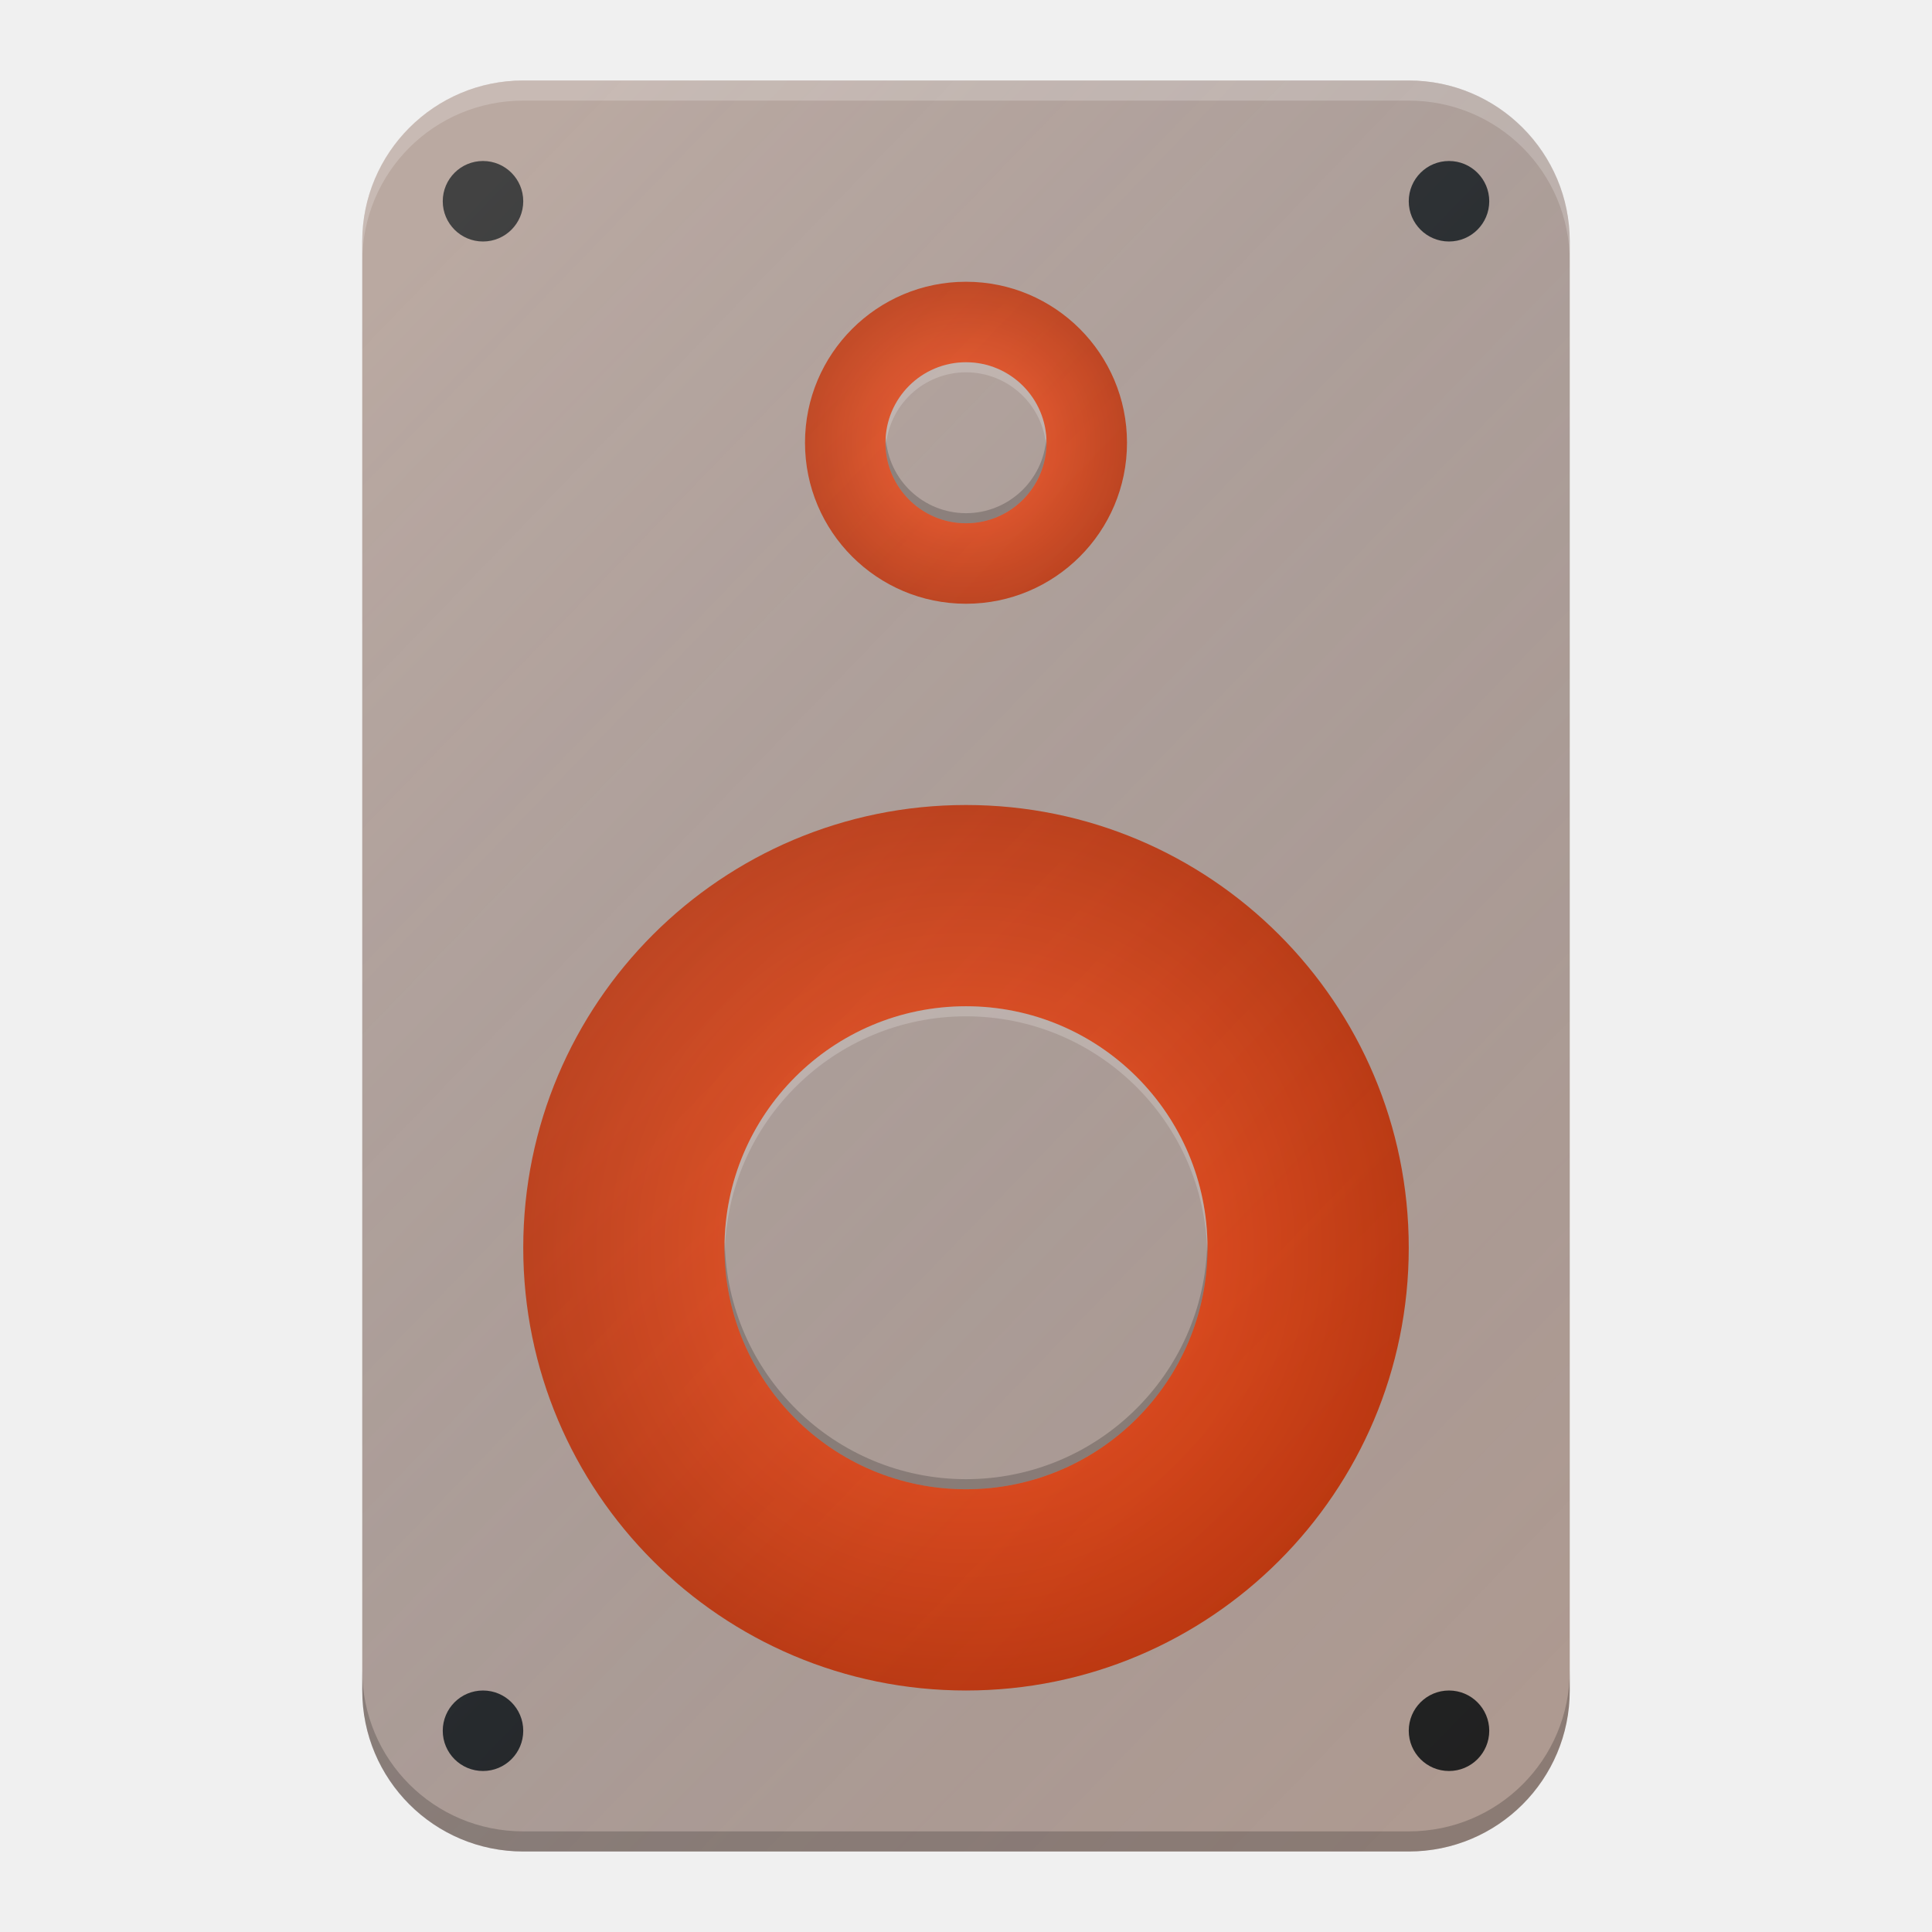
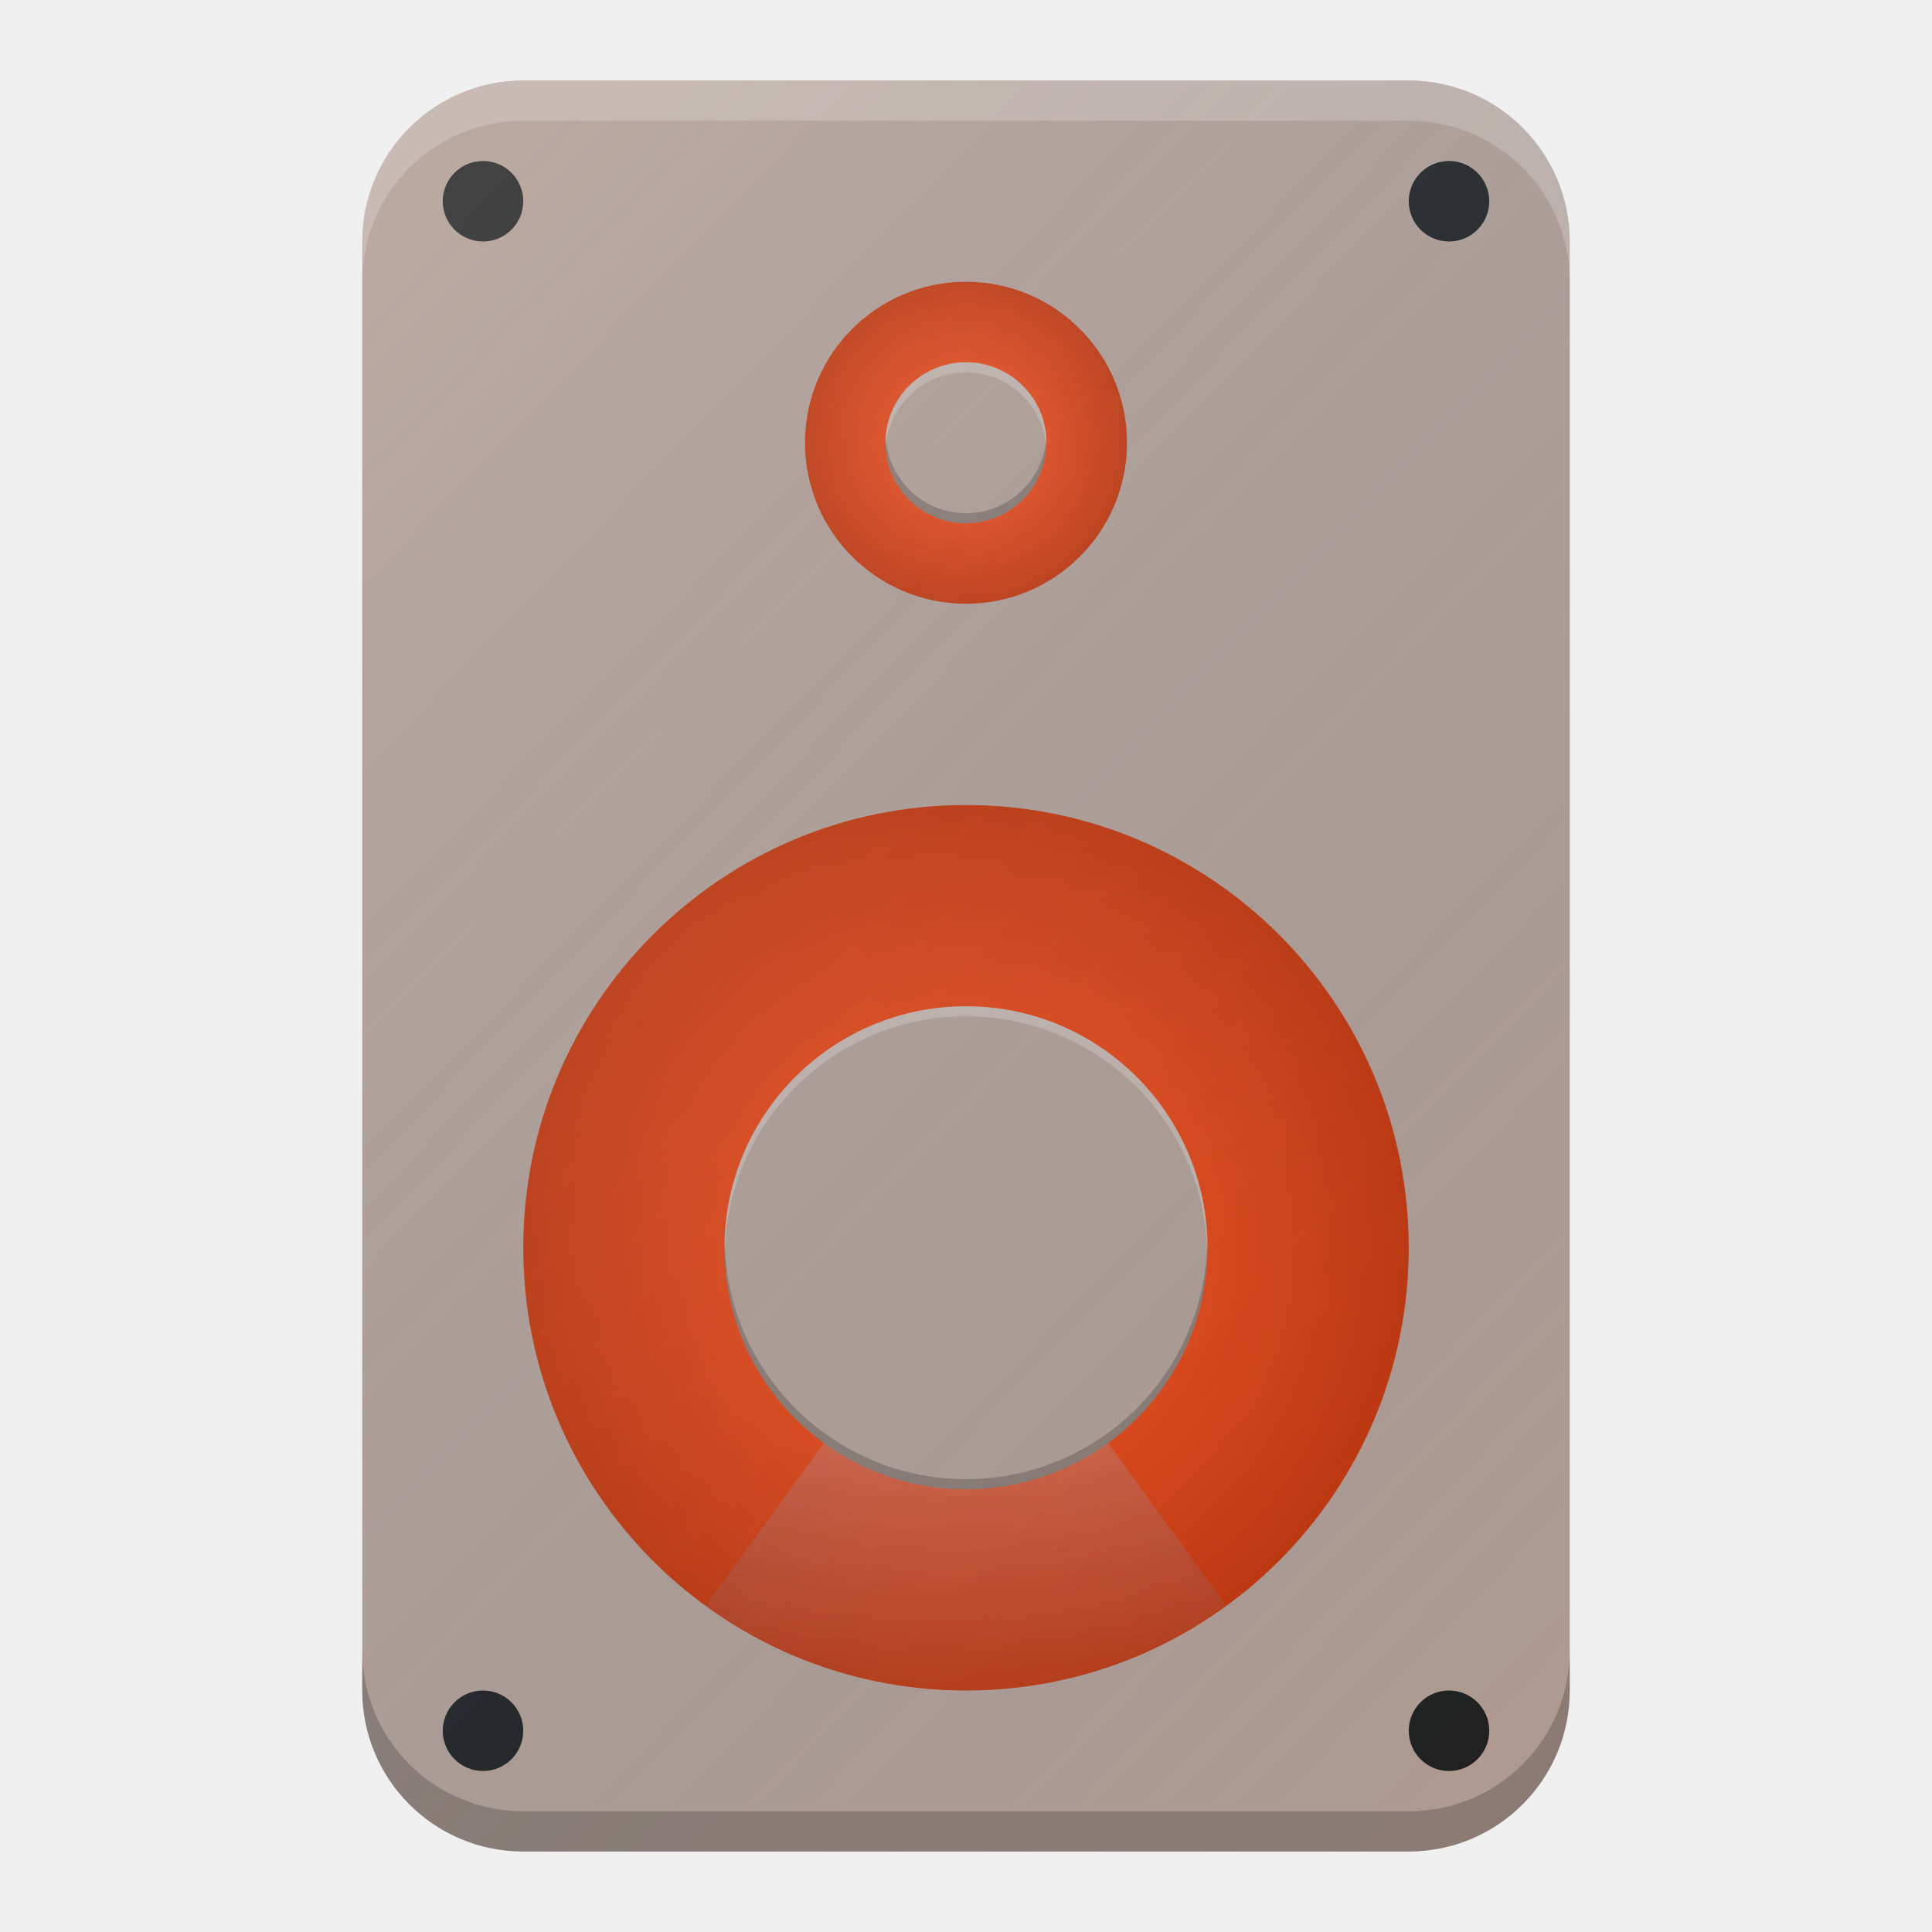
<svg xmlns="http://www.w3.org/2000/svg" xmlns:xlink="http://www.w3.org/1999/xlink" width="48" height="48" viewBox="0 0 48 48" id="svg2" version="1.1">
  <defs id="defs4">
+     <linearGradient id="linearGradient4167">
+       <stop id="stop4170" offset="0" style="stop-color:#ffffff;stop-opacity:0.386" />
+       <stop id="stop4172" offset="1" style="stop-color:#177ed5;stop-opacity:0;" />
+     </linearGradient>
    <linearGradient id="linearGradient4175">
      <stop style="stop-color:#ff5722;stop-opacity:1" offset="0" id="stop4177" />
      <stop style="stop-color:#bf360c;stop-opacity:1" offset="1" id="stop4179" />
    </linearGradient>
    <filter style="color-interpolation-filters:sRGB" id="filter4630">
      <feFlood flood-opacity="1" flood-color="rgb(0,0,0)" result="flood" id="feFlood4632" />
      <feComposite in="flood" in2="SourceGraphic" operator="in" result="composite1" id="feComposite4634" />
      <feGaussianBlur in="composite1" stdDeviation="0.5" result="blur" id="feGaussianBlur4636" />
      <feOffset dx="0" dy="0.5" result="offset" id="feOffset4638" />
      <feComposite in="SourceGraphic" in2="offset" operator="over" result="composite2" id="feComposite4640" />
    </filter>
    <linearGradient id="linearGradient4165">
      <stop style="stop-color:#ffffff;stop-opacity:0.15" offset="0" id="stop4167" />
      <stop style="stop-color:#177ed5;stop-opacity:0;" offset="1" id="stop4169" />
    </linearGradient>
    <linearGradient xlink:href="#linearGradient4165" id="linearGradient4171-1" x1="7" y1="1011.362" x2="41" y2="1045.362" gradientUnits="userSpaceOnUse" gradientTransform="matrix(0.9275362,0,0,0.9578845,2.223981,43.27886)" />
    <radialGradient xlink:href="#linearGradient4175" id="radialGradient4202" cx="24" cy="1035.362" fx="24" fy="1035.362" r="11" gradientUnits="userSpaceOnUse" />
    <radialGradient xlink:href="#linearGradient4175" id="radialGradient4216" cx="24" cy="1015.362" fx="24" fy="1015.362" r="4" gradientUnits="userSpaceOnUse" />
+     <linearGradient xlink:href="#linearGradient4167" id="linearGradient4182" x1="24" y1="29" x2="24" y2="44" gradientUnits="userSpaceOnUse" />
  </defs>
  <g id="layer1" transform="translate(0,-1004.362)">
    <rect style="fill:#ae9a91;fill-opacity:1;stroke:none" id="rect4169" width="30" height="44" x="9" y="1006.362" rx="4" ry="4" />
    <ellipse style="fill:url(#radialGradient4216);fill-opacity:1;stroke:none" id="path4190" cx="24" cy="1015.362" rx="4" ry="4" />
    <circle style="opacity:1;fill:#ae9a91;fill-opacity:1;stroke:none" id="path4158" cx="24" cy="1015.362" r="2" />
    <circle style="fill:url(#radialGradient4202);fill-opacity:1.0;stroke:none" id="path4194" cx="24" cy="1035.362" r="11" />
+     <path style="fill:url(#linearGradient4182);fill-opacity:1;stroke:none" d="M 24 31 L 17.537 39.887 A 11 11 0 0 0 24 42 A 11 11 0 0 0 30.463 39.885 L 24 31 z " transform="translate(0,1004.362)" id="circle4175" />
    <circle style="fill:#ae9a91;fill-opacity:1;stroke:none" id="path4192" cx="24" cy="1035.362" r="6" />
    <circle style="opacity:1;fill:#212121;fill-opacity:1;stroke:none" id="path4181" cx="36" cy="1009.362" r="1" />
    <circle style="opacity:1;fill:#212121;fill-opacity:1;stroke:none" id="path4183" cx="12" cy="1009.362" r="1" />
    <circle style="opacity:1;fill:#212121;fill-opacity:1;stroke:none" id="path4185" cx="36" cy="1047.362" r="1" />
    <circle style="opacity:1;fill:#212121;fill-opacity:1;stroke:none" id="path4187" cx="12" cy="1047.362" r="1" />
    <path style="fill:url(#linearGradient4171-1);fill-opacity:1;stroke:none;stroke-width:2;stroke-linecap:round;stroke-linejoin:round;stroke-miterlimit:4;stroke-dasharray:none;stroke-opacity:1" d="m 13,1006.362 c -2.216,0 -4,1.784 -4,4 l 0,36 c 0,2.216 1.784,4 4,4 l 22,0 c 2.216,0 4,-1.784 4,-4 l 0,-29 0,-7 c 0,-2.216 -1.784,-4 -4,-4 l -22,0 z" id="circle4163-3" />
    <path style="opacity:1;fill:#ffffff;fill-opacity:0.2;stroke:none" d="M 24 9 A 2 2 0 0 0 22 11 A 2 2 0 0 0 22.006 11.135 A 2 2 0 0 1 24 9.25 A 2 2 0 0 1 25.994 11.109 A 2 2 0 0 0 26 11 A 2 2 0 0 0 24 9 z " transform="translate(0,1004.362)" id="circle4159" />
    <path id="path4167" d="m 24,1017.362 a 2,2 0 0 1 -2,-2 2,2 0 0 1 0.006,-0.135 2,2 0 0 0 1.994,1.885 2,2 0 0 0 1.994,-1.859 2,2 0 0 1 0.006,0.109 2,2 0 0 1 -2,2 z" style="opacity:1;fill:#000000;fill-opacity:0.2;stroke:none" />
    <path style="fill:#ffffff;fill-opacity:0.2;stroke:none" d="M 24 25 A 6 6 0 0 0 18 31 A 6 6 0 0 0 18.006 31.143 A 6 6 0 0 1 24 25.25 A 6 6 0 0 1 29.994 31.107 A 6 6 0 0 0 30 31 A 6 6 0 0 0 24 25 z " transform="translate(0,1004.362)" id="circle4169" />
    <path id="path4174" d="m 24,1041.362 a 6,6 0 0 1 -6,-6 6,6 0 0 1 0.006,-0.143 6,6 0 0 0 5.994,5.893 6,6 0 0 0 5.994,-5.857 6,6 0 0 1 0.006,0.107 6,6 0 0 1 -6,6 z" style="fill:#000000;fill-opacity:0.2;stroke:none" />
-     <path style="fill:#ffffff;fill-opacity:0.2;stroke:none" d="M 13 2 C 10.784 2 9 3.784 9 6 L 9 6.5 C 9 4.284 10.784 2.5 13 2.5 L 35 2.5 C 37.216 2.5 39 4.284 39 6.5 L 39 6 C 39 3.784 37.216 2 35 2 L 13 2 z " transform="translate(0,1004.362)" id="rect4176" />
-     <path id="path4182" d="m 13,1050.362 c -2.216,0 -4,-1.784 -4,-4 l 0,-0.5 c 0,2.216 1.784,4 4,4 l 22,0 c 2.216,0 4,-1.784 4,-4 l 0,0.5 c 0,2.216 -1.784,4 -4,4 l -22,0 z" style="fill:#000000;fill-opacity:0.2;stroke:none" />
+     <path style="fill:#000000;fill-opacity:0.2;stroke:none" d="M 9 41 L 9 42 C 9 44.216 10.784 46 13 46 L 35 46 C 37.216 46 39 44.216 39 42 L 39 41 C 39 43.216 37.216 45 35 45 L 13 45 C 10.784 45 9 43.216 9 41 z " transform="translate(0,1004.362)" id="rect4165" />
+     <path style="fill:#ffffff;fill-opacity:0.2;stroke:none" d="M 13 2 C 10.784 2 9 3.784 9 6 L 9 7 C 9 4.784 10.784 3 13 3 L 35 3 C 37.216 3 39 4.784 39 7 L 39 6 C 39 3.784 37.216 2 35 2 L 13 2 z " transform="translate(0,1004.362)" id="rect4170" />
  </g>
</svg>
